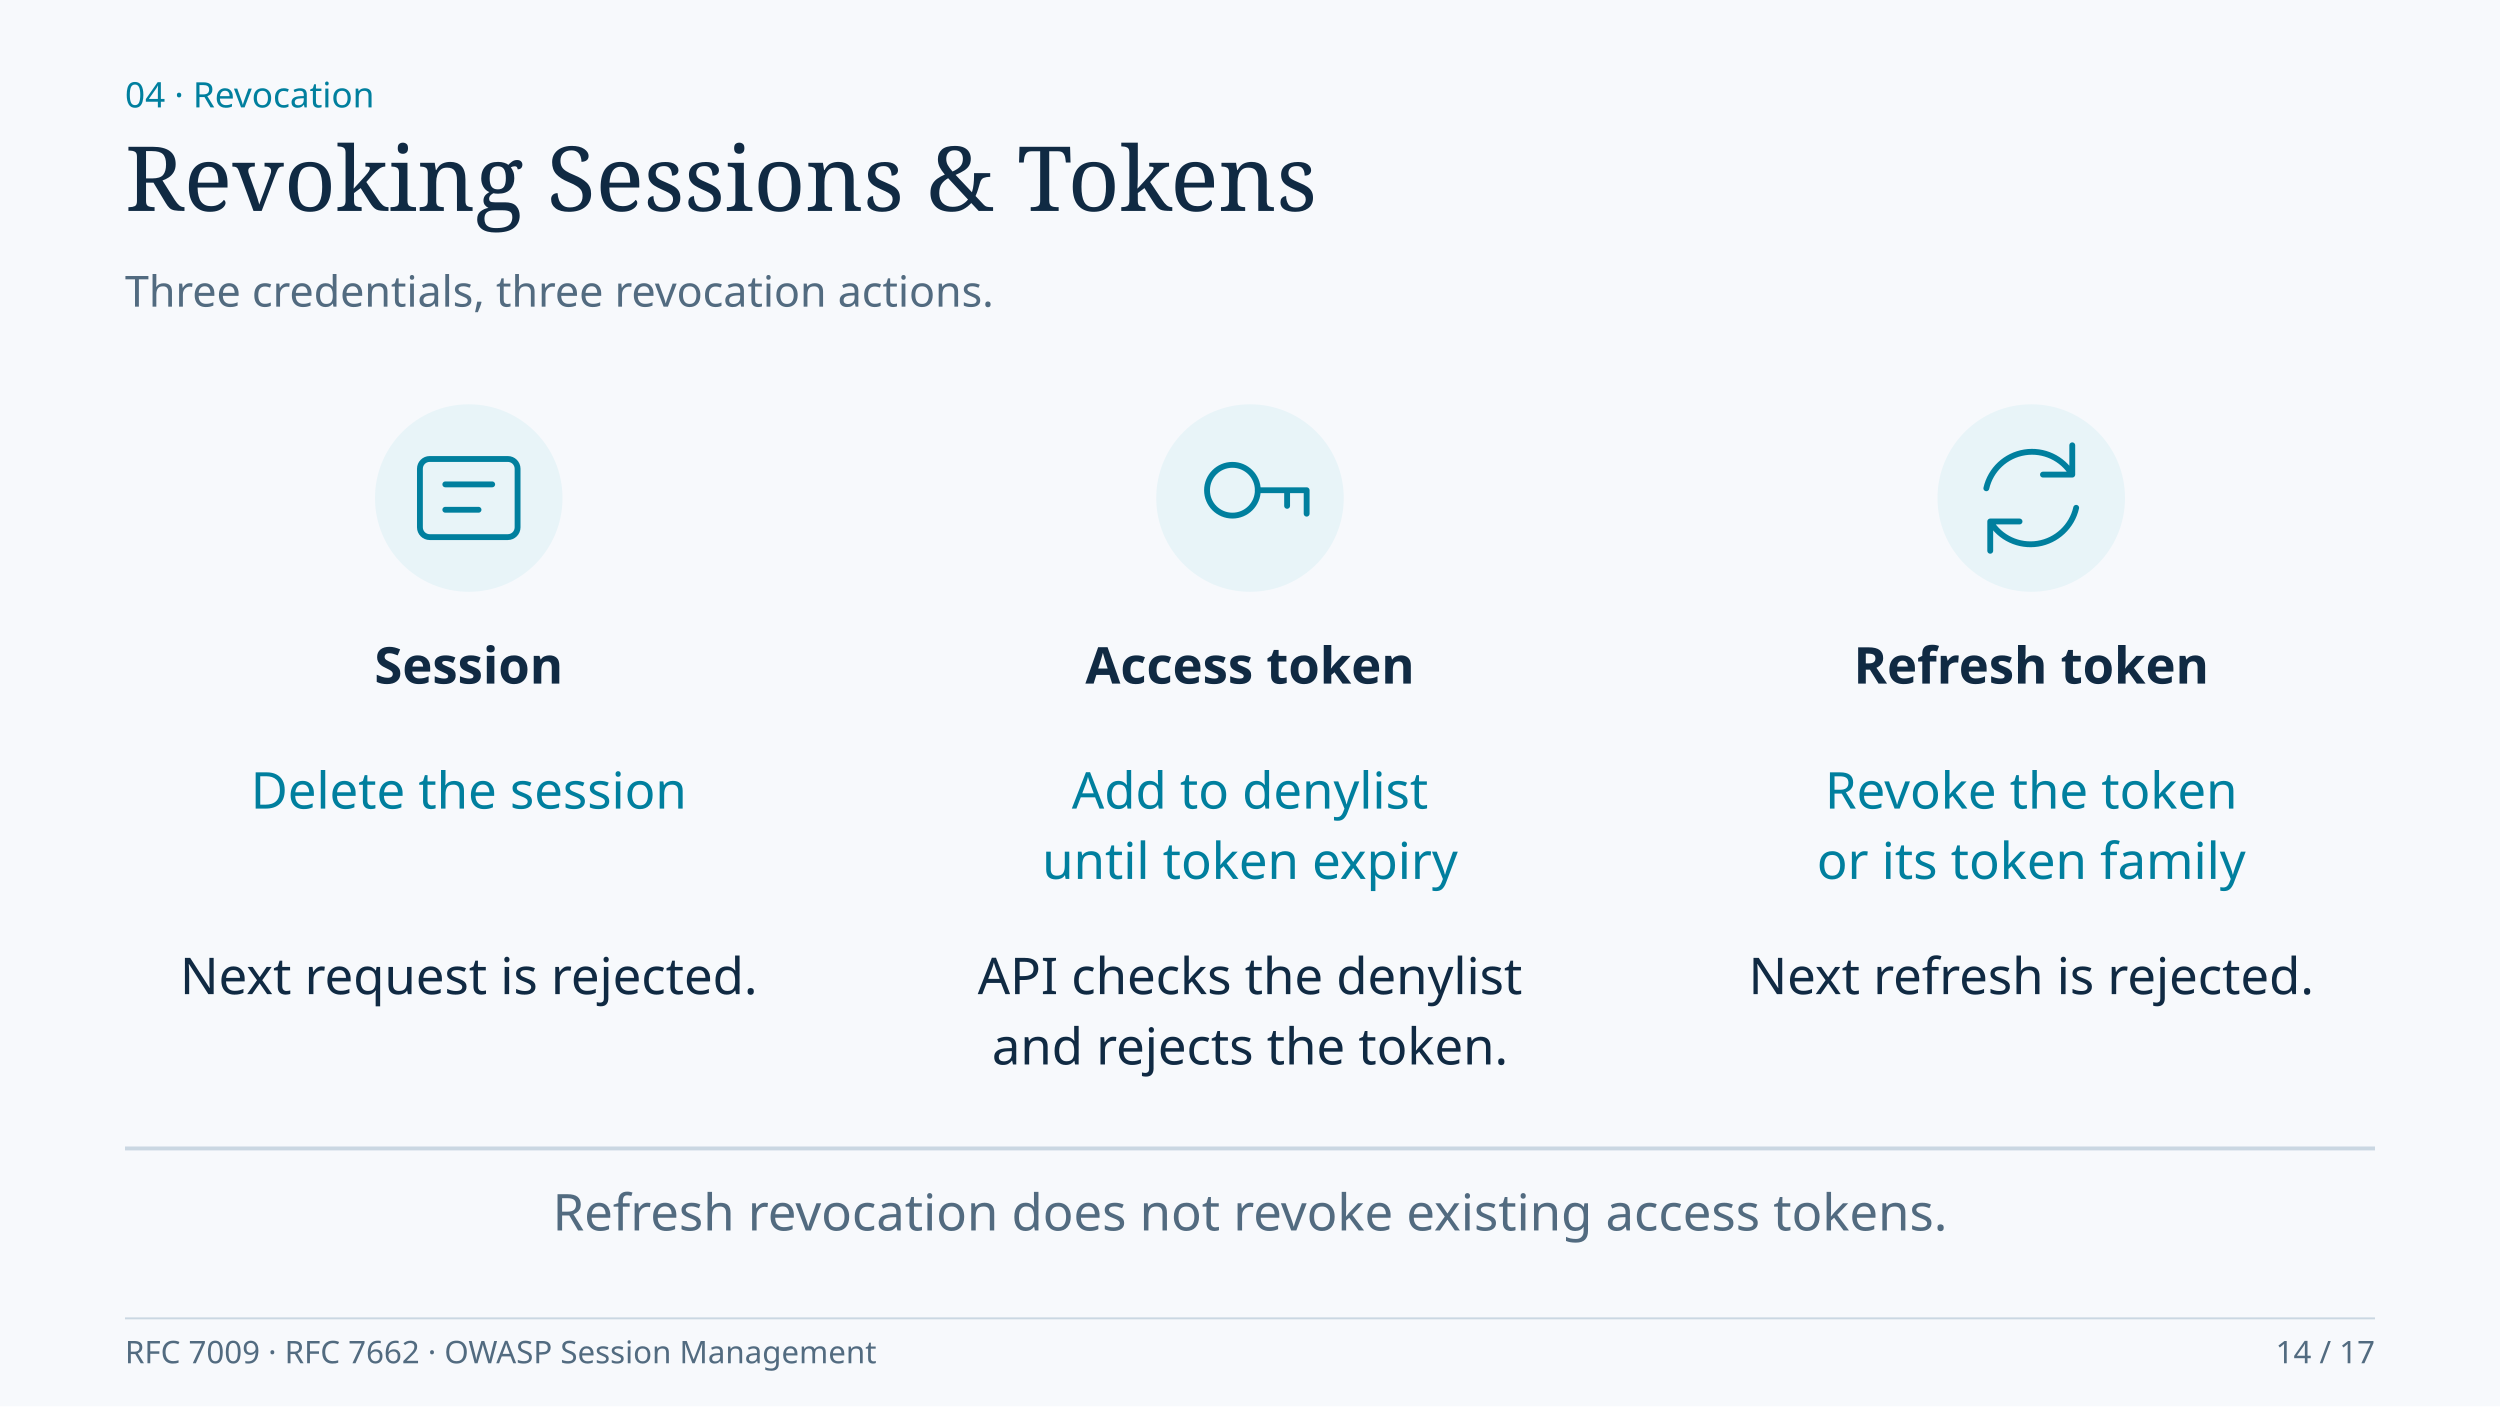
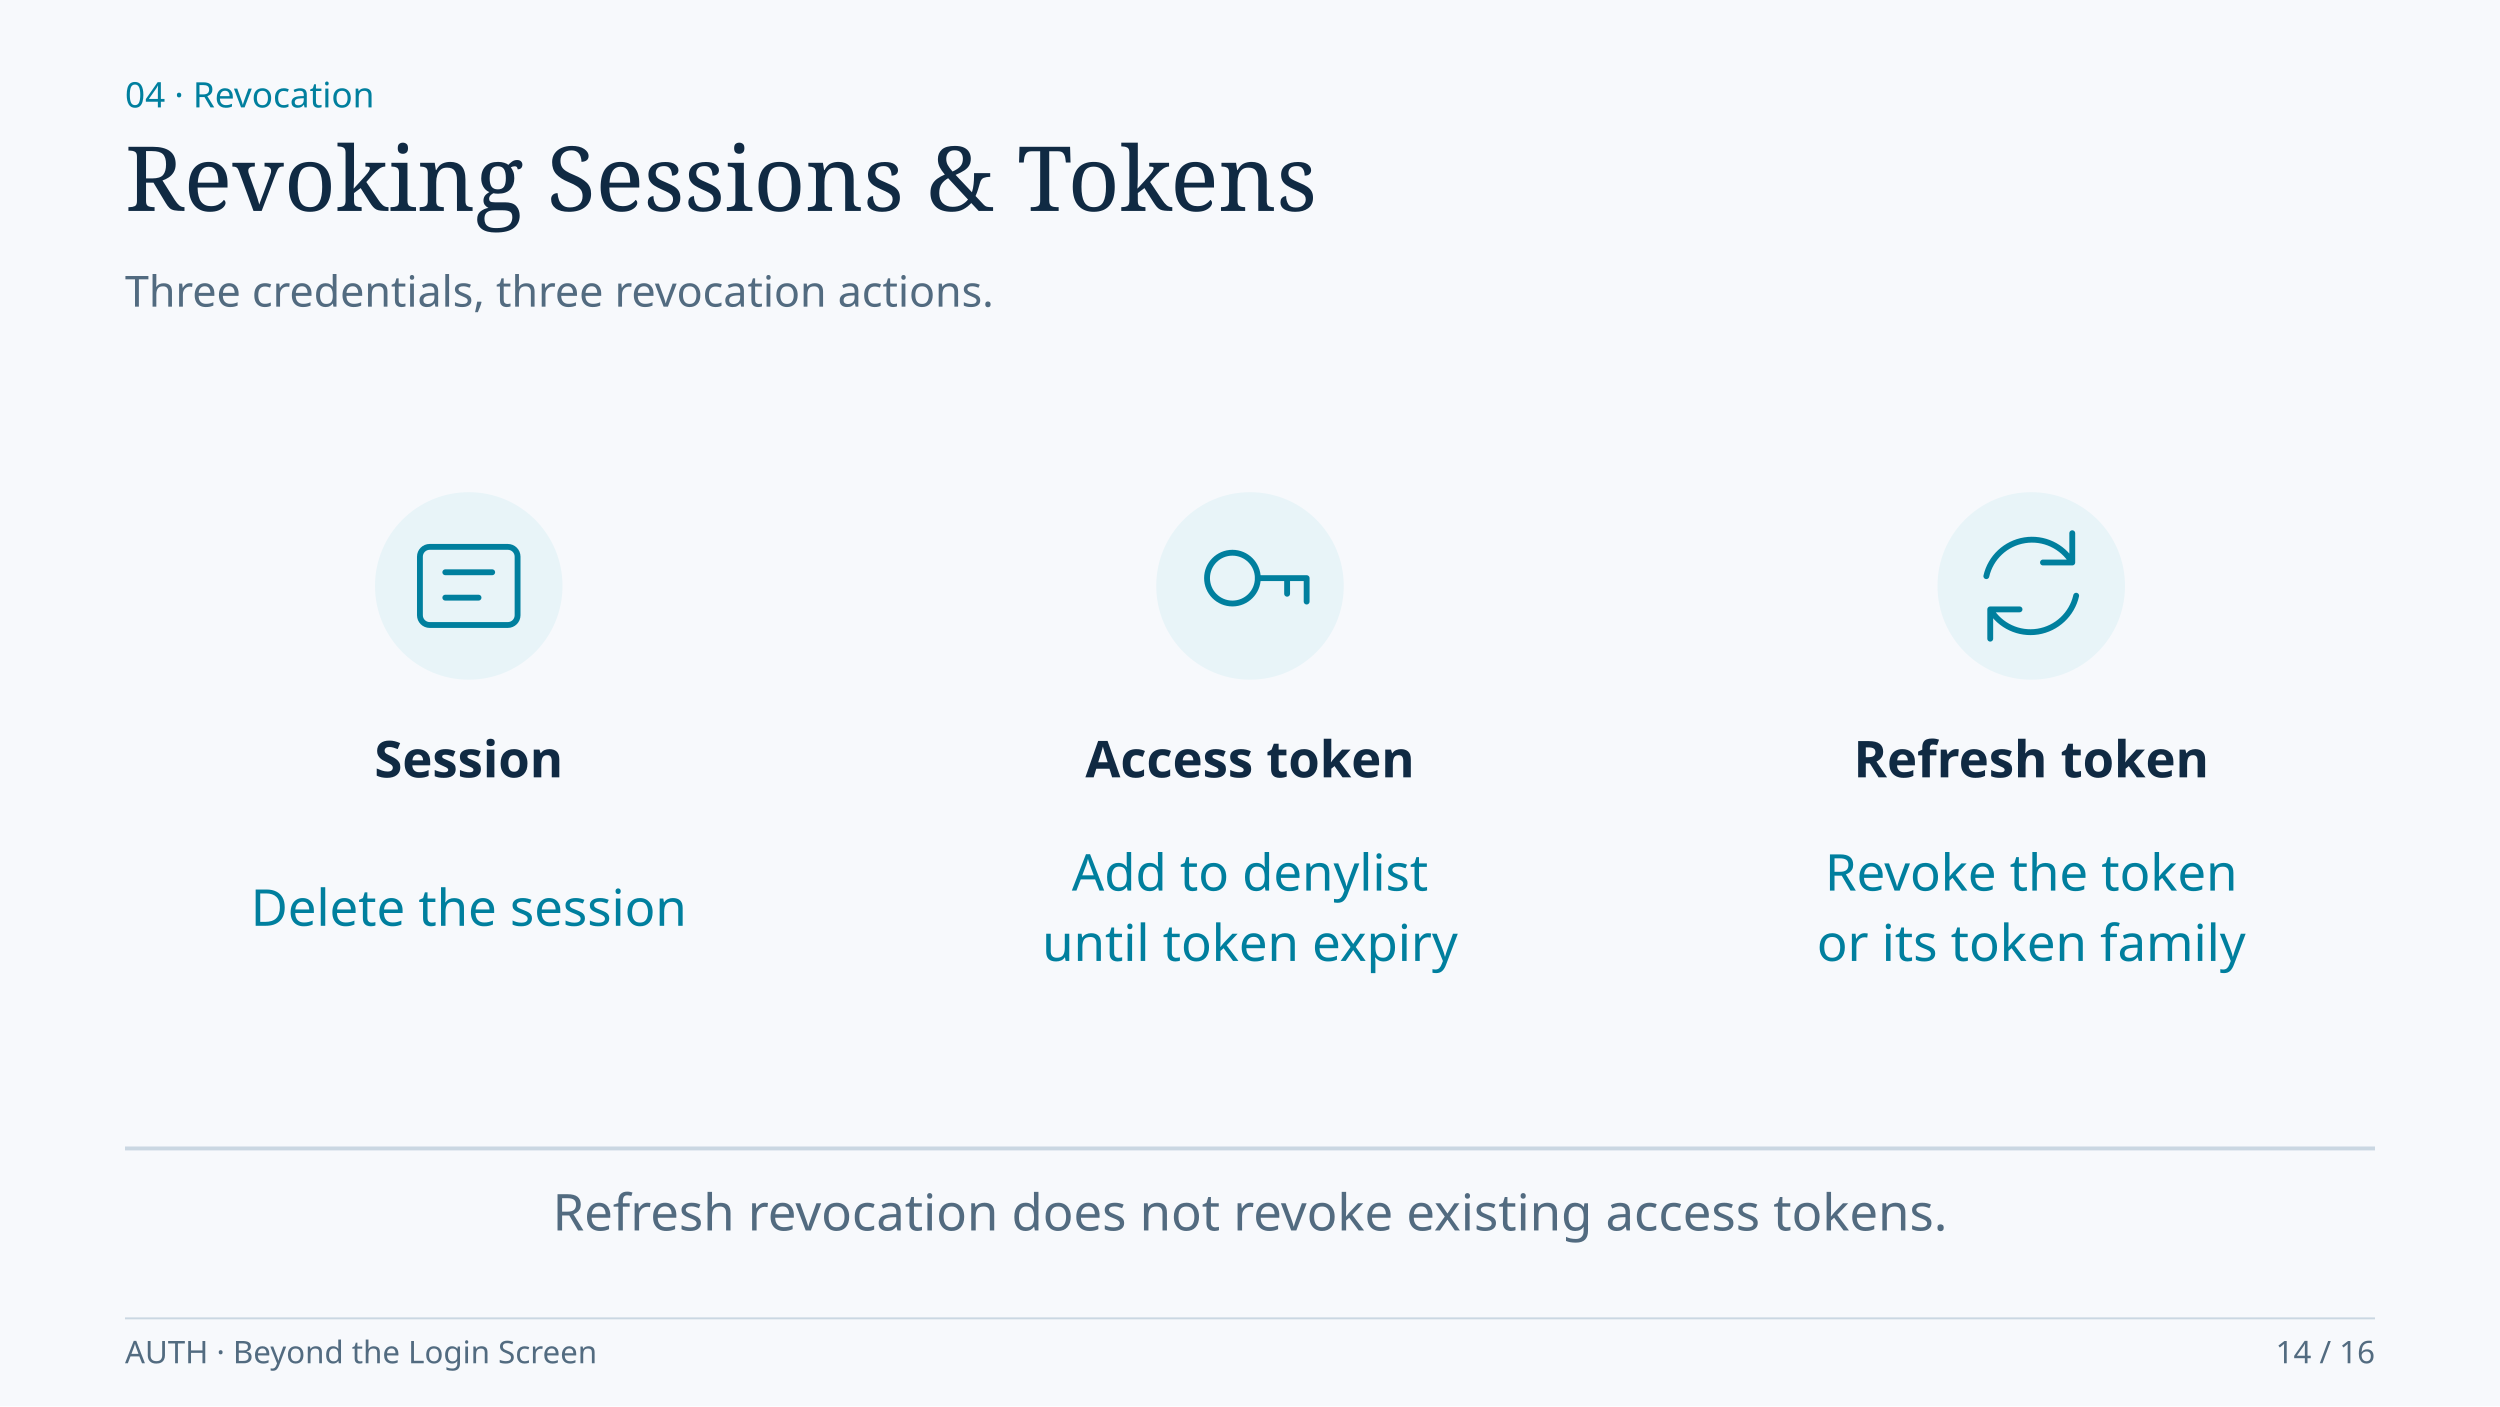
<svg xmlns="http://www.w3.org/2000/svg" viewBox="0 0 1280 720" data-pptx-page-role="content" font-family="Segoe UI, sans-serif">
  <rect id="background" data-pptx-role="background" width="1280" height="720" fill="#F7F9FC" />
  <g id="title" data-pptx-bounds="64 33 1152 148">
    <text id="agenda-section" x="64" y="55" font-size="18" fill="#007F9E">04 · Revocation</text>
    <text id="slide-title" x="64" y="108" font-size="46" fill="#102A43" font-family="Cambria, serif">Revoking Sessions &amp; Tokens</text>
    <text id="slide-context" x="64" y="157" font-size="22" fill="#526B80">Three credentials, three revocation actions.</text>
  </g>
  <g id="main-visual" data-pptx-bounds="64 198 1152 448">
-     <circle cx="240" cy="255" r="48" fill="#E8F4F8" />
-     <g transform="translate(240 255)" fill="none" stroke="#007F9E" stroke-width="3" stroke-linecap="round" stroke-linejoin="round">
+     <circle cx="240" cy="300" r="48" fill="#E8F4F8" />
+     <g transform="translate(240 300)" fill="none" stroke="#007F9E" stroke-width="3" stroke-linecap="round" stroke-linejoin="round">
      <rect x="-25" y="-20" width="50" height="40" rx="5" />
      <path d="M -12 -7 H 12 M -12 6 H 5" />
    </g>
-     <text x="240" y="350" text-anchor="middle" font-size="26" fill="#102A43" font-weight="700">Session</text>
-     <text x="240" y="414" text-anchor="middle" font-size="26" fill="#007F9E">Delete the session</text>
-     <text x="240" y="509" text-anchor="middle" font-size="26" fill="#102A43">Next request is rejected.</text>
-     <circle cx="640" cy="255" r="48" fill="#E8F4F8" />
-     <g transform="translate(640 255)" fill="none" stroke="#007F9E" stroke-width="3" stroke-linecap="round" stroke-linejoin="round">
+     <text x="240" y="398" text-anchor="middle" font-size="26" fill="#102A43" font-weight="700">Session</text>
+     <text x="240" y="474" text-anchor="middle" font-size="26" fill="#007F9E">Delete the session</text>
+     <circle cx="640" cy="300" r="48" fill="#E8F4F8" />
+     <g transform="translate(640 300)" fill="none" stroke="#007F9E" stroke-width="3" stroke-linecap="round" stroke-linejoin="round">
      <circle cx="-9" cy="-4" r="13" />
      <path d="M 4 -4 H 29 V 8 M 19 -4 V 4" />
    </g>
-     <text x="640" y="350" text-anchor="middle" font-size="26" fill="#102A43" font-weight="700">Access token</text>
-     <text x="640" y="414" text-anchor="middle" font-size="26" fill="#007F9E">Add to denylist</text>
-     <text x="640" y="450" text-anchor="middle" font-size="26" fill="#007F9E">until token expiry</text>
-     <text x="640" y="509" text-anchor="middle" font-size="26" fill="#102A43">API checks the denylist</text>
-     <text x="640" y="545" text-anchor="middle" font-size="26" fill="#102A43">and rejects the token.</text>
-     <circle cx="1040" cy="255" r="48" fill="#E8F4F8" />
-     <g transform="translate(1040 255)" fill="none" stroke="#007F9E" stroke-width="3" stroke-linecap="round" stroke-linejoin="round">
+     <text x="640" y="398" text-anchor="middle" font-size="26" fill="#102A43" font-weight="700">Access token</text>
+     <text x="640" y="456" text-anchor="middle" font-size="26" fill="#007F9E">Add to denylist</text>
+     <text x="640" y="492" text-anchor="middle" font-size="26" fill="#007F9E">until token expiry</text>
+     <circle cx="1040" cy="300" r="48" fill="#E8F4F8" />
+     <g transform="translate(1040 300)" fill="none" stroke="#007F9E" stroke-width="3" stroke-linecap="round" stroke-linejoin="round">
      <path d="M -23 -5 A 24 24 0 0 1 21 -12 M 21 -12 V -27 M 21 -12 H 6 M 23 5 A 24 24 0 0 1 -21 12 M -21 12 V 27 M -21 12 H -6" />
    </g>
-     <text x="1040" y="350" text-anchor="middle" font-size="26" fill="#102A43" font-weight="700">Refresh token</text>
-     <text x="1040" y="414" text-anchor="middle" font-size="26" fill="#007F9E">Revoke the token</text>
-     <text x="1040" y="450" text-anchor="middle" font-size="26" fill="#007F9E">or its token family</text>
-     <text x="1040" y="509" text-anchor="middle" font-size="26" fill="#102A43">Next refresh is rejected.</text>
+     <text x="1040" y="398" text-anchor="middle" font-size="26" fill="#102A43" font-weight="700">Refresh token</text>
+     <text x="1040" y="456" text-anchor="middle" font-size="26" fill="#007F9E">Revoke the token</text>
+     <text x="1040" y="492" text-anchor="middle" font-size="26" fill="#007F9E">or its token family</text>
    <line x1="64" y1="588" x2="1216" y2="588" stroke="#CAD7E2" stroke-width="2" />
    <text x="640" y="630" text-anchor="middle" font-size="26" fill="#526B80">Refresh revocation does not revoke existing access tokens.</text>
  </g>
  <g id="footer" data-pptx-role="footer" data-pptx-bounds="64 670 1152 40">
    <line x1="64" y1="675" x2="1216" y2="675" stroke="#CAD7E2" stroke-width="1" />
-     <text x="64" y="698" font-size="16" fill="#526B80">RFC 7009 · RFC 7662 · OWASP Session Management</text>
-     <text x="1216" y="698" text-anchor="end" font-size="16" fill="#526B80">14 / 17</text>
+     <text x="64" y="698" font-size="16" fill="#526B80">AUTH · Beyond the Login Screen</text>
+     <text x="1216" y="698" text-anchor="end" font-size="16" fill="#526B80">14 / 16</text>
  </g>
</svg>
